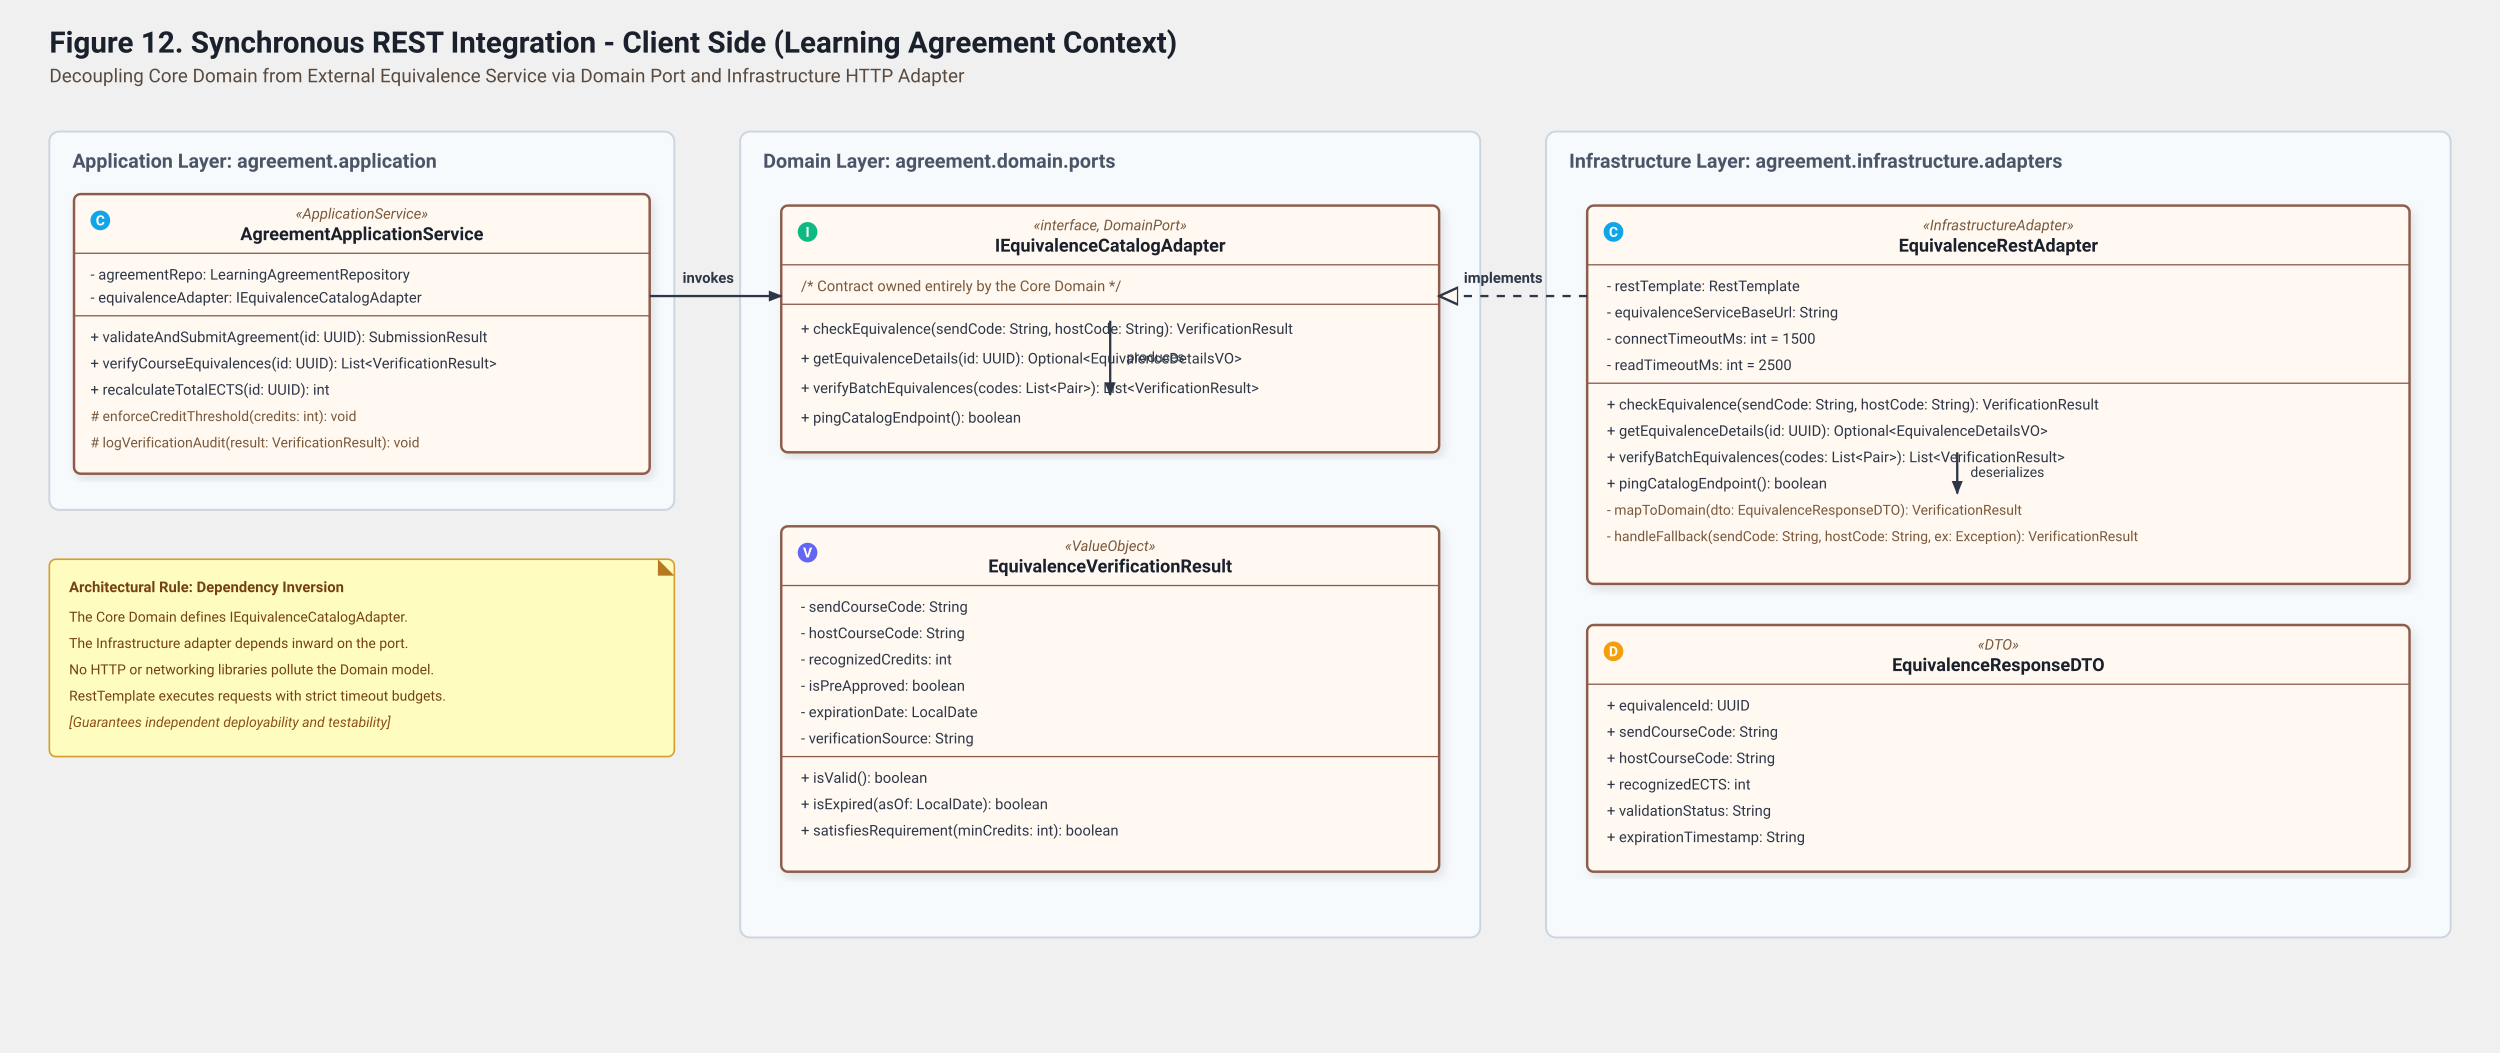
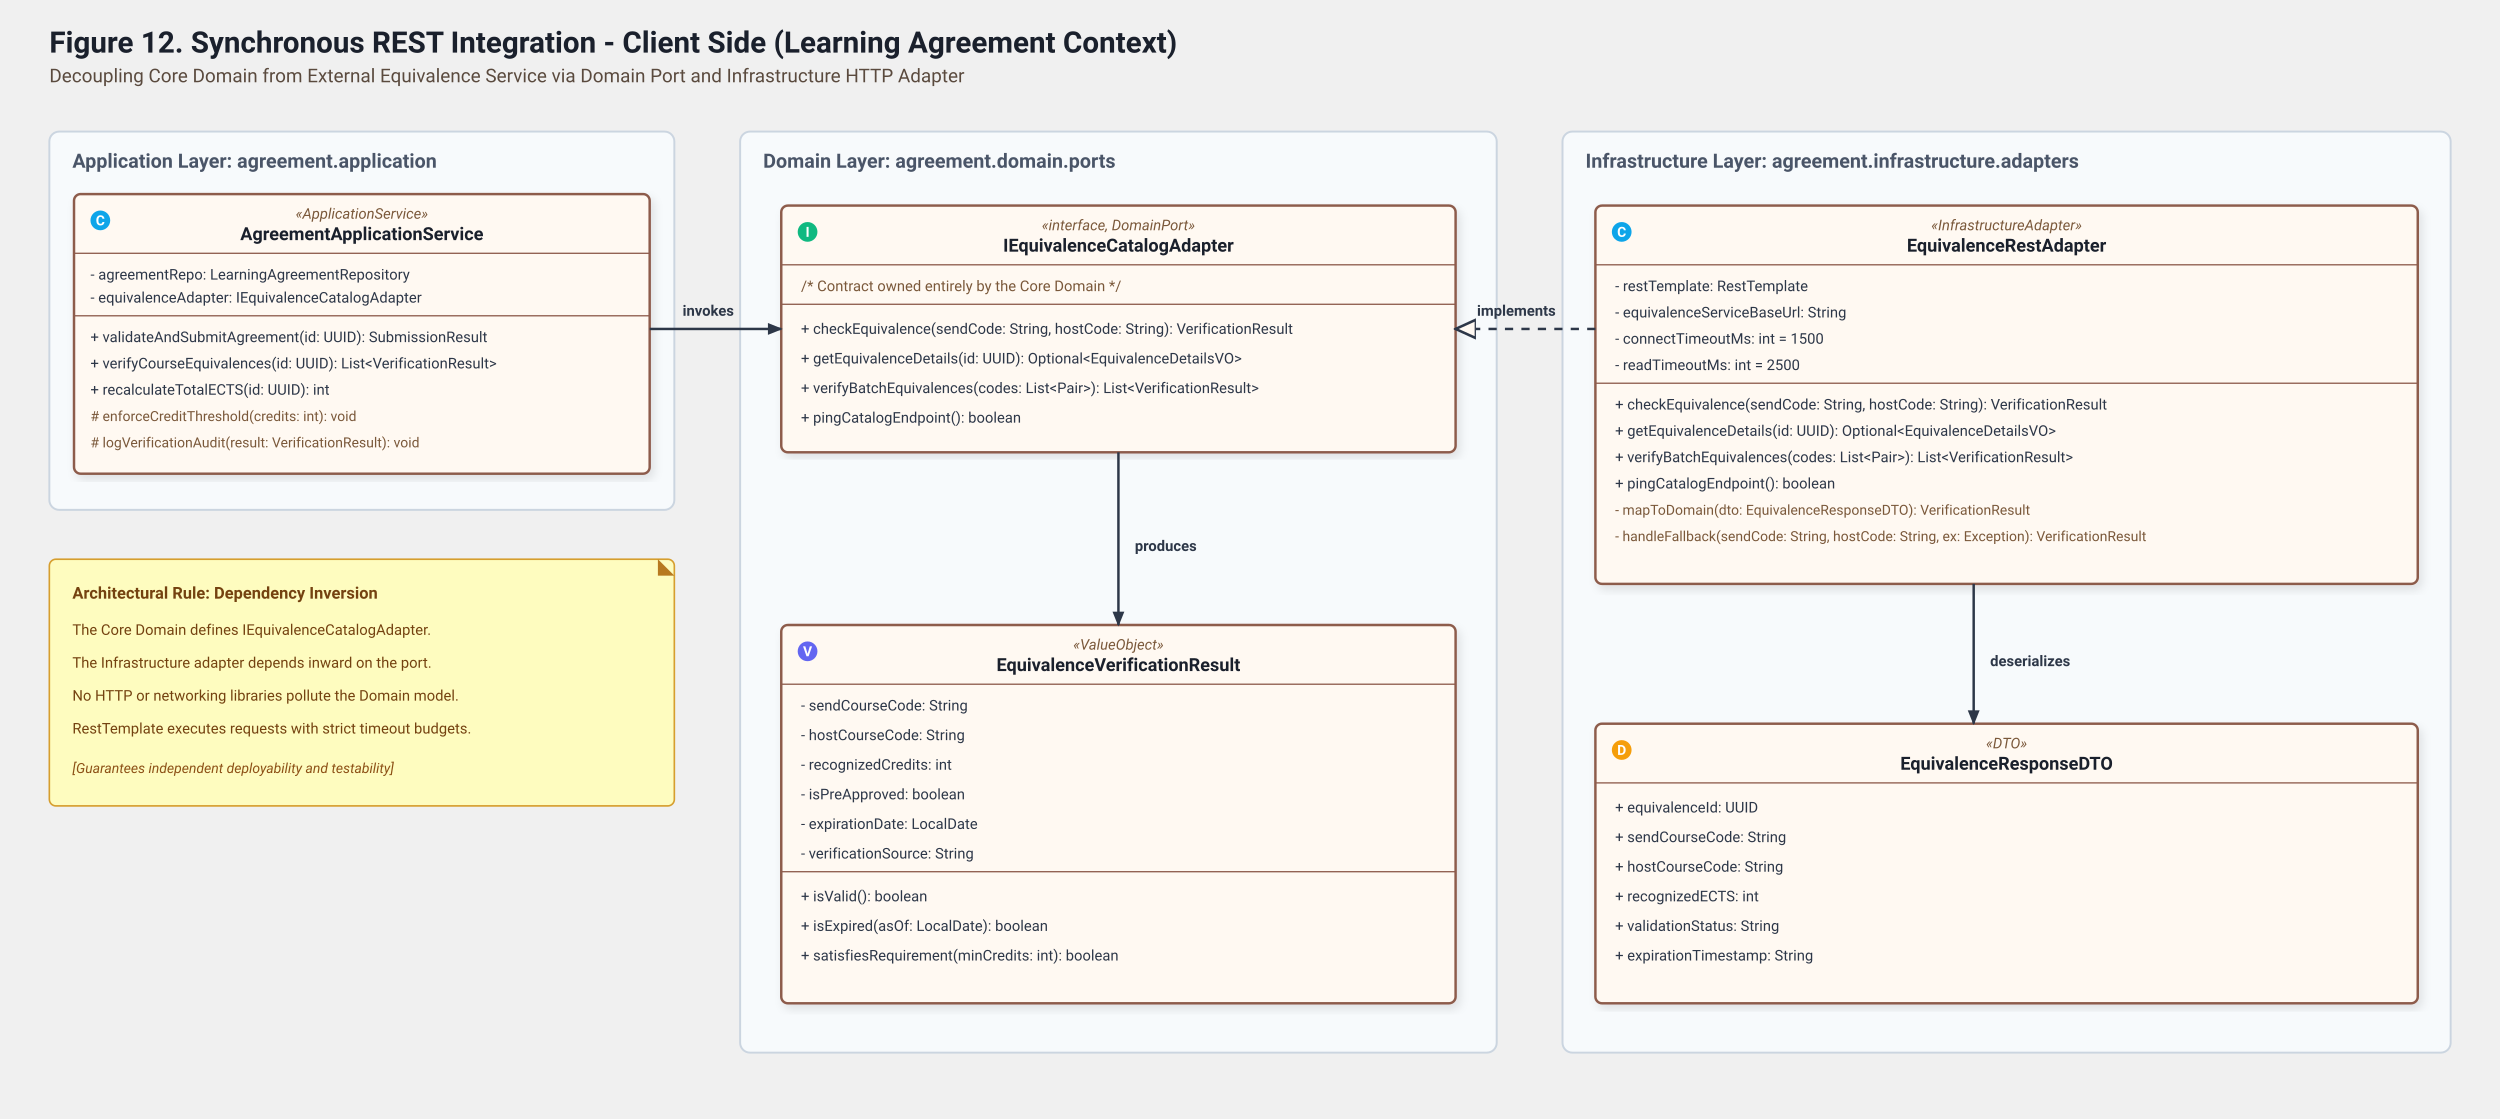
- <svg xmlns="http://www.w3.org/2000/svg" viewBox="0 0 1520 640" width="100%" height="100%" style="background-color: #FBF8F1; font-family: -apple-system, BlinkMacSystemFont, 'Segoe UI', Roboto, Helvetica, Arial, sans-serif;">
+ <svg xmlns="http://www.w3.org/2000/svg" viewBox="0 0 1520 680" width="100%" height="100%" style="background-color: #FBF8F1; font-family: -apple-system, BlinkMacSystemFont, 'Segoe UI', Roboto, Helvetica, Arial, sans-serif;">
  <defs>
    <marker id="arrow" viewBox="0 0 10 10" refX="9" refY="5" markerWidth="6" markerHeight="6" orient="auto-start-reverse">
      <path d="M 0 1 L 10 5 L 0 9 z" fill="#2D3748" />
    </marker>
    <marker id="impl-arrow" viewBox="0 0 12 12" refX="11" refY="6" markerWidth="9" markerHeight="9" orient="auto-start-reverse">
      <polygon points="0,1 11,6 0,11" fill="#FFF9F2" stroke="#2D3748" stroke-width="1.4" />
    </marker>
    <filter id="shadow" x="-3%" y="-3%" width="106%" height="106%">
      <feDropShadow dx="2" dy="3" stdDeviation="3" flood-opacity="0.10" />
    </filter>
  </defs>
  <text x="30" y="32" font-size="18" font-weight="bold" fill="#1A202C">Figure 12. Synchronous REST Integration - Client Side (Learning Agreement Context)</text>
  <text x="30" y="50" font-size="11.5" fill="#5A4A3E">Decoupling Core Domain from External Equivalence Service via Domain Port and Infrastructure HTTP Adapter</text>
  <g transform="translate(30, 80)">
    <rect x="0" y="0" width="380" height="230" rx="6" fill="#F7FAFC" stroke="#CBD5E0" stroke-width="1.2" />
    <text x="14" y="22" font-size="12" font-weight="bold" fill="#4A5568">Application Layer: agreement.application</text>
    <g transform="translate(15, 38)">
      <rect x="0" y="0" width="350" height="170" rx="4" fill="#FFF9F2" stroke="#8D5B4C" stroke-width="1.5" filter="url(#shadow)" />
      <circle cx="16" cy="16" r="6" fill="#0EA5E9" />
      <text x="16" y="19" text-anchor="middle" font-size="8.5" font-weight="bold" fill="#FFFFFF">C</text>
      <text x="175" y="15" text-anchor="middle" font-size="9" font-style="italic" fill="#7A583A">«ApplicationService»</text>
      <text x="175" y="28" text-anchor="middle" font-size="11" font-weight="bold" fill="#1A202C">AgreementApplicationService</text>
      <line x1="0" y1="36" x2="350" y2="36" stroke="#8D5B4C" stroke-width="0.8" />
      <text x="10" y="52" font-size="9" fill="#2D3748">- agreementRepo: LearningAgreementRepository</text>
      <text x="10" y="66" font-size="9" fill="#2D3748">- equivalenceAdapter: IEquivalenceCatalogAdapter</text>
      <line x1="0" y1="74" x2="350" y2="74" stroke="#8D5B4C" stroke-width="0.8" />
      <text x="10" y="90" font-size="9" fill="#2D3748">+ validateAndSubmitAgreement(id: UUID): SubmissionResult</text>
      <text x="10" y="106" font-size="9" fill="#2D3748">+ verifyCourseEquivalences(id: UUID): List&lt;VerificationResult&gt;</text>
      <text x="10" y="122" font-size="9" fill="#2D3748">+ recalculateTotalECTS(id: UUID): int</text>
      <text x="10" y="138" font-size="8.5" fill="#7A583A"># enforceCreditThreshold(credits: int): void</text>
      <text x="10" y="154" font-size="8.5" fill="#7A583A"># logVerificationAudit(result: VerificationResult): void</text>
    </g>
  </g>
  <g transform="translate(450, 80)">
-     <rect x="0" y="0" width="450" height="490" rx="6" fill="#F7FAFC" stroke="#CBD5E0" stroke-width="1.2" />
+     <rect x="0" y="0" width="460" height="560" rx="6" fill="#F7FAFC" stroke="#CBD5E0" stroke-width="1.2" />
    <text x="14" y="22" font-size="12" font-weight="bold" fill="#4A5568">Domain Layer: agreement.domain.ports</text>
    <g transform="translate(25, 45)">
-       <rect x="0" y="0" width="400" height="150" rx="4" fill="#FFF9F2" stroke="#8D5B4C" stroke-width="1.5" filter="url(#shadow)" />
+       <rect x="0" y="0" width="410" height="150" rx="4" fill="#FFF9F2" stroke="#8D5B4C" stroke-width="1.5" filter="url(#shadow)" />
      <circle cx="16" cy="16" r="6" fill="#10B981" />
      <text x="16" y="19" text-anchor="middle" font-size="8.5" font-weight="bold" fill="#FFFFFF">I</text>
-       <text x="200" y="15" text-anchor="middle" font-size="9" font-style="italic" fill="#7A583A">«interface, DomainPort»</text>
-       <text x="200" y="28" text-anchor="middle" font-size="11" font-weight="bold" fill="#1A202C">IEquivalenceCatalogAdapter</text>
-       <line x1="0" y1="36" x2="400" y2="36" stroke="#8D5B4C" stroke-width="0.8" />
+       <text x="205" y="15" text-anchor="middle" font-size="9" font-style="italic" fill="#7A583A">«interface, DomainPort»</text>
+       <text x="205" y="28" text-anchor="middle" font-size="11" font-weight="bold" fill="#1A202C">IEquivalenceCatalogAdapter</text>
+       <line x1="0" y1="36" x2="410" y2="36" stroke="#8D5B4C" stroke-width="0.8" />
      <text x="12" y="52" font-size="9" fill="#7A583A">/* Contract owned entirely by the Core Domain */</text>
-       <line x1="0" y1="60" x2="400" y2="60" stroke="#8D5B4C" stroke-width="0.8" />
+       <line x1="0" y1="60" x2="410" y2="60" stroke="#8D5B4C" stroke-width="0.8" />
      <text x="12" y="78" font-size="9" fill="#2D3748">+ checkEquivalence(sendCode: String, hostCode: String): VerificationResult</text>
      <text x="12" y="96" font-size="9" fill="#2D3748">+ getEquivalenceDetails(id: UUID): Optional&lt;EquivalenceDetailsVO&gt;</text>
      <text x="12" y="114" font-size="9" fill="#2D3748">+ verifyBatchEquivalences(codes: List&lt;Pair&gt;): List&lt;VerificationResult&gt;</text>
      <text x="12" y="132" font-size="9" fill="#2D3748">+ pingCatalogEndpoint(): boolean</text>
    </g>
-     <g transform="translate(25, 240)">
-       <rect x="0" y="0" width="400" height="210" rx="4" fill="#FFF9F2" stroke="#8D5B4C" stroke-width="1.5" filter="url(#shadow)" />
+     <g transform="translate(25, 300)">
+       <rect x="0" y="0" width="410" height="230" rx="4" fill="#FFF9F2" stroke="#8D5B4C" stroke-width="1.5" filter="url(#shadow)" />
      <circle cx="16" cy="16" r="6" fill="#6366F1" />
      <text x="16" y="19" text-anchor="middle" font-size="8.5" font-weight="bold" fill="#FFFFFF">V</text>
-       <text x="200" y="15" text-anchor="middle" font-size="9" font-style="italic" fill="#7A583A">«ValueObject»</text>
-       <text x="200" y="28" text-anchor="middle" font-size="11" font-weight="bold" fill="#1A202C">EquivalenceVerificationResult</text>
-       <line x1="0" y1="36" x2="400" y2="36" stroke="#8D5B4C" stroke-width="0.8" />
+       <text x="205" y="15" text-anchor="middle" font-size="9" font-style="italic" fill="#7A583A">«ValueObject»</text>
+       <text x="205" y="28" text-anchor="middle" font-size="11" font-weight="bold" fill="#1A202C">EquivalenceVerificationResult</text>
+       <line x1="0" y1="36" x2="410" y2="36" stroke="#8D5B4C" stroke-width="0.8" />
      <text x="12" y="52" font-size="9" fill="#2D3748">- sendCourseCode: String</text>
-       <text x="12" y="68" font-size="9" fill="#2D3748">- hostCourseCode: String</text>
-       <text x="12" y="84" font-size="9" fill="#2D3748">- recognizedCredits: int</text>
-       <text x="12" y="100" font-size="9" fill="#2D3748">- isPreApproved: boolean</text>
-       <text x="12" y="116" font-size="9" fill="#2D3748">- expirationDate: LocalDate</text>
-       <text x="12" y="132" font-size="9" fill="#2D3748">- verificationSource: String</text>
-       <line x1="0" y1="140" x2="400" y2="140" stroke="#8D5B4C" stroke-width="0.8" />
-       <text x="12" y="156" font-size="9" fill="#2D3748">+ isValid(): boolean</text>
-       <text x="12" y="172" font-size="9" fill="#2D3748">+ isExpired(asOf: LocalDate): boolean</text>
-       <text x="12" y="188" font-size="9" fill="#2D3748">+ satisfiesRequirement(minCredits: int): boolean</text>
+       <text x="12" y="70" font-size="9" fill="#2D3748">- hostCourseCode: String</text>
+       <text x="12" y="88" font-size="9" fill="#2D3748">- recognizedCredits: int</text>
+       <text x="12" y="106" font-size="9" fill="#2D3748">- isPreApproved: boolean</text>
+       <text x="12" y="124" font-size="9" fill="#2D3748">- expirationDate: LocalDate</text>
+       <text x="12" y="142" font-size="9" fill="#2D3748">- verificationSource: String</text>
+       <line x1="0" y1="150" x2="410" y2="150" stroke="#8D5B4C" stroke-width="0.8" />
+       <text x="12" y="168" font-size="9" fill="#2D3748">+ isValid(): boolean</text>
+       <text x="12" y="186" font-size="9" fill="#2D3748">+ isExpired(asOf: LocalDate): boolean</text>
+       <text x="12" y="204" font-size="9" fill="#2D3748">+ satisfiesRequirement(minCredits: int): boolean</text>
    </g>
  </g>
-   <g transform="translate(940, 80)">
-     <rect x="0" y="0" width="550" height="490" rx="6" fill="#F7FAFC" stroke="#CBD5E0" stroke-width="1.2" />
+   <g transform="translate(950, 80)">
+     <rect x="0" y="0" width="540" height="560" rx="6" fill="#F7FAFC" stroke="#CBD5E0" stroke-width="1.2" />
    <text x="14" y="22" font-size="12" font-weight="bold" fill="#4A5568">Infrastructure Layer: agreement.infrastructure.adapters</text>
-     <g transform="translate(25, 45)">
+     <g transform="translate(20, 45)">
      <rect x="0" y="0" width="500" height="230" rx="4" fill="#FFF9F2" stroke="#8D5B4C" stroke-width="1.5" filter="url(#shadow)" />
      <circle cx="16" cy="16" r="6" fill="#0EA5E9" />
      <text x="16" y="19" text-anchor="middle" font-size="8.5" font-weight="bold" fill="#FFFFFF">C</text>
      <text x="250" y="15" text-anchor="middle" font-size="9" font-style="italic" fill="#7A583A">«InfrastructureAdapter»</text>
      <text x="250" y="28" text-anchor="middle" font-size="11" font-weight="bold" fill="#1A202C">EquivalenceRestAdapter</text>
      <line x1="0" y1="36" x2="500" y2="36" stroke="#8D5B4C" stroke-width="0.8" />
      <text x="12" y="52" font-size="9" fill="#2D3748">- restTemplate: RestTemplate</text>
      <text x="12" y="68" font-size="9" fill="#2D3748">- equivalenceServiceBaseUrl: String</text>
      <text x="12" y="84" font-size="9" fill="#2D3748">- connectTimeoutMs: int = 1500</text>
      <text x="12" y="100" font-size="9" fill="#2D3748">- readTimeoutMs: int = 2500</text>
      <line x1="0" y1="108" x2="500" y2="108" stroke="#8D5B4C" stroke-width="0.8" />
      <text x="12" y="124" font-size="9" fill="#2D3748">+ checkEquivalence(sendCode: String, hostCode: String): VerificationResult</text>
      <text x="12" y="140" font-size="9" fill="#2D3748">+ getEquivalenceDetails(id: UUID): Optional&lt;EquivalenceDetailsVO&gt;</text>
      <text x="12" y="156" font-size="9" fill="#2D3748">+ verifyBatchEquivalences(codes: List&lt;Pair&gt;): List&lt;VerificationResult&gt;</text>
      <text x="12" y="172" font-size="9" fill="#2D3748">+ pingCatalogEndpoint(): boolean</text>
      <text x="12" y="188" font-size="8.5" fill="#7A583A">- mapToDomain(dto: EquivalenceResponseDTO): VerificationResult</text>
      <text x="12" y="204" font-size="8.5" fill="#7A583A">- handleFallback(sendCode: String, hostCode: String, ex: Exception): VerificationResult</text>
    </g>
-     <g transform="translate(25, 300)">
-       <rect x="0" y="0" width="500" height="150" rx="4" fill="#FFF9F2" stroke="#8D5B4C" stroke-width="1.5" filter="url(#shadow)" />
+     <g transform="translate(20, 360)">
+       <rect x="0" y="0" width="500" height="170" rx="4" fill="#FFF9F2" stroke="#8D5B4C" stroke-width="1.5" filter="url(#shadow)" />
      <circle cx="16" cy="16" r="6" fill="#F59E0B" />
      <text x="16" y="19" text-anchor="middle" font-size="8.5" font-weight="bold" fill="#FFFFFF">D</text>
      <text x="250" y="15" text-anchor="middle" font-size="9" font-style="italic" fill="#7A583A">«DTO»</text>
      <text x="250" y="28" text-anchor="middle" font-size="11" font-weight="bold" fill="#1A202C">EquivalenceResponseDTO</text>
      <line x1="0" y1="36" x2="500" y2="36" stroke="#8D5B4C" stroke-width="0.8" />
-       <text x="12" y="52" font-size="9" fill="#2D3748">+ equivalenceId: UUID</text>
-       <text x="12" y="68" font-size="9" fill="#2D3748">+ sendCourseCode: String</text>
-       <text x="12" y="84" font-size="9" fill="#2D3748">+ hostCourseCode: String</text>
-       <text x="12" y="100" font-size="9" fill="#2D3748">+ recognizedECTS: int</text>
-       <text x="12" y="116" font-size="9" fill="#2D3748">+ validationStatus: String</text>
-       <text x="12" y="132" font-size="9" fill="#2D3748">+ expirationTimestamp: String</text>
+       <text x="12" y="54" font-size="9" fill="#2D3748">+ equivalenceId: UUID</text>
+       <text x="12" y="72" font-size="9" fill="#2D3748">+ sendCourseCode: String</text>
+       <text x="12" y="90" font-size="9" fill="#2D3748">+ hostCourseCode: String</text>
+       <text x="12" y="108" font-size="9" fill="#2D3748">+ recognizedECTS: int</text>
+       <text x="12" y="126" font-size="9" fill="#2D3748">+ validationStatus: String</text>
+       <text x="12" y="144" font-size="9" fill="#2D3748">+ expirationTimestamp: String</text>
    </g>
  </g>
-   <line x1="395" y1="180" x2="475" y2="180" stroke="#2D3748" stroke-width="1.4" marker-end="url(#arrow)" />
-   <text x="415" y="172" font-size="9" fill="#2D3748" font-weight="bold">invokes</text>
-   <line x1="965" y1="180" x2="875" y2="180" stroke="#2D3748" stroke-width="1.4" stroke-dasharray="5,5" marker-end="url(#impl-arrow)" />
-   <text x="890" y="172" font-size="9" fill="#2D3748" font-weight="bold">implements</text>
-   <line x1="1190" y1="275" x2="1190" y2="300" stroke="#2D3748" stroke-width="1.4" marker-end="url(#arrow)" />
-   <text x="1198" y="290" font-size="8.5" fill="#2D3748">deserializes</text>
-   <line x1="675" y1="195" x2="675" y2="240" stroke="#2D3748" stroke-width="1.4" marker-end="url(#arrow)" />
-   <text x="685" y="220" font-size="8.5" fill="#2D3748">produces</text>
+   <line x1="395" y1="200" x2="475" y2="200" stroke="#2D3748" stroke-width="1.5" marker-end="url(#arrow)" />
+   <text x="415" y="192" font-size="9" font-weight="bold" fill="#2D3748">invokes</text>
+   <line x1="970" y1="200" x2="885" y2="200" stroke="#2D3748" stroke-width="1.5" stroke-dasharray="5,5" marker-end="url(#impl-arrow)" />
+   <text x="898" y="192" font-size="9" font-weight="bold" fill="#2D3748">implements</text>
+   <line x1="680" y1="275" x2="680" y2="380" stroke="#2D3748" stroke-width="1.5" marker-end="url(#arrow)" />
+   <text x="690" y="335" font-size="9" font-weight="bold" fill="#2D3748">produces</text>
+   <line x1="1200" y1="355" x2="1200" y2="440" stroke="#2D3748" stroke-width="1.5" marker-end="url(#arrow)" />
+   <text x="1210" y="405" font-size="9" font-weight="bold" fill="#2D3748">deserializes</text>
  <g transform="translate(30, 340)">
-     <rect x="0" y="0" width="380" height="120" rx="4" fill="#FEFCBF" stroke="#D69E2E" stroke-width="1" />
+     <rect x="0" y="0" width="380" height="150" rx="4" fill="#FEFCBF" stroke="#D69E2E" stroke-width="1" />
    <path d="M 370 0 L 380 10 L 370 10 Z" fill="#B7791F" />
-     <text x="12" y="20" font-size="9" font-weight="bold" fill="#744210">Architectural Rule: Dependency Inversion</text>
-     <text x="12" y="38" font-size="8.5" fill="#744210">The Core Domain defines IEquivalenceCatalogAdapter.</text>
-     <text x="12" y="54" font-size="8.5" fill="#744210">The Infrastructure adapter depends inward on the port.</text>
-     <text x="12" y="70" font-size="8.5" fill="#744210">No HTTP or networking libraries pollute the Domain model.</text>
-     <text x="12" y="86" font-size="8.5" fill="#744210">RestTemplate executes requests with strict timeout budgets.</text>
-     <text x="12" y="102" font-size="8.5" font-style="italic" fill="#8C5015">[Guarantees independent deployability and testability]</text>
+     <text x="14" y="24" font-size="10" font-weight="bold" fill="#744210">Architectural Rule: Dependency Inversion</text>
+     <text x="14" y="46" font-size="9" fill="#744210">The Core Domain defines IEquivalenceCatalogAdapter.</text>
+     <text x="14" y="66" font-size="9" fill="#744210">The Infrastructure adapter depends inward on the port.</text>
+     <text x="14" y="86" font-size="9" fill="#744210">No HTTP or networking libraries pollute the Domain model.</text>
+     <text x="14" y="106" font-size="9" fill="#744210">RestTemplate executes requests with strict timeout budgets.</text>
+     <text x="14" y="130" font-size="8.5" font-style="italic" fill="#8C5015">[Guarantees independent deployability and testability]</text>
  </g>
</svg>
